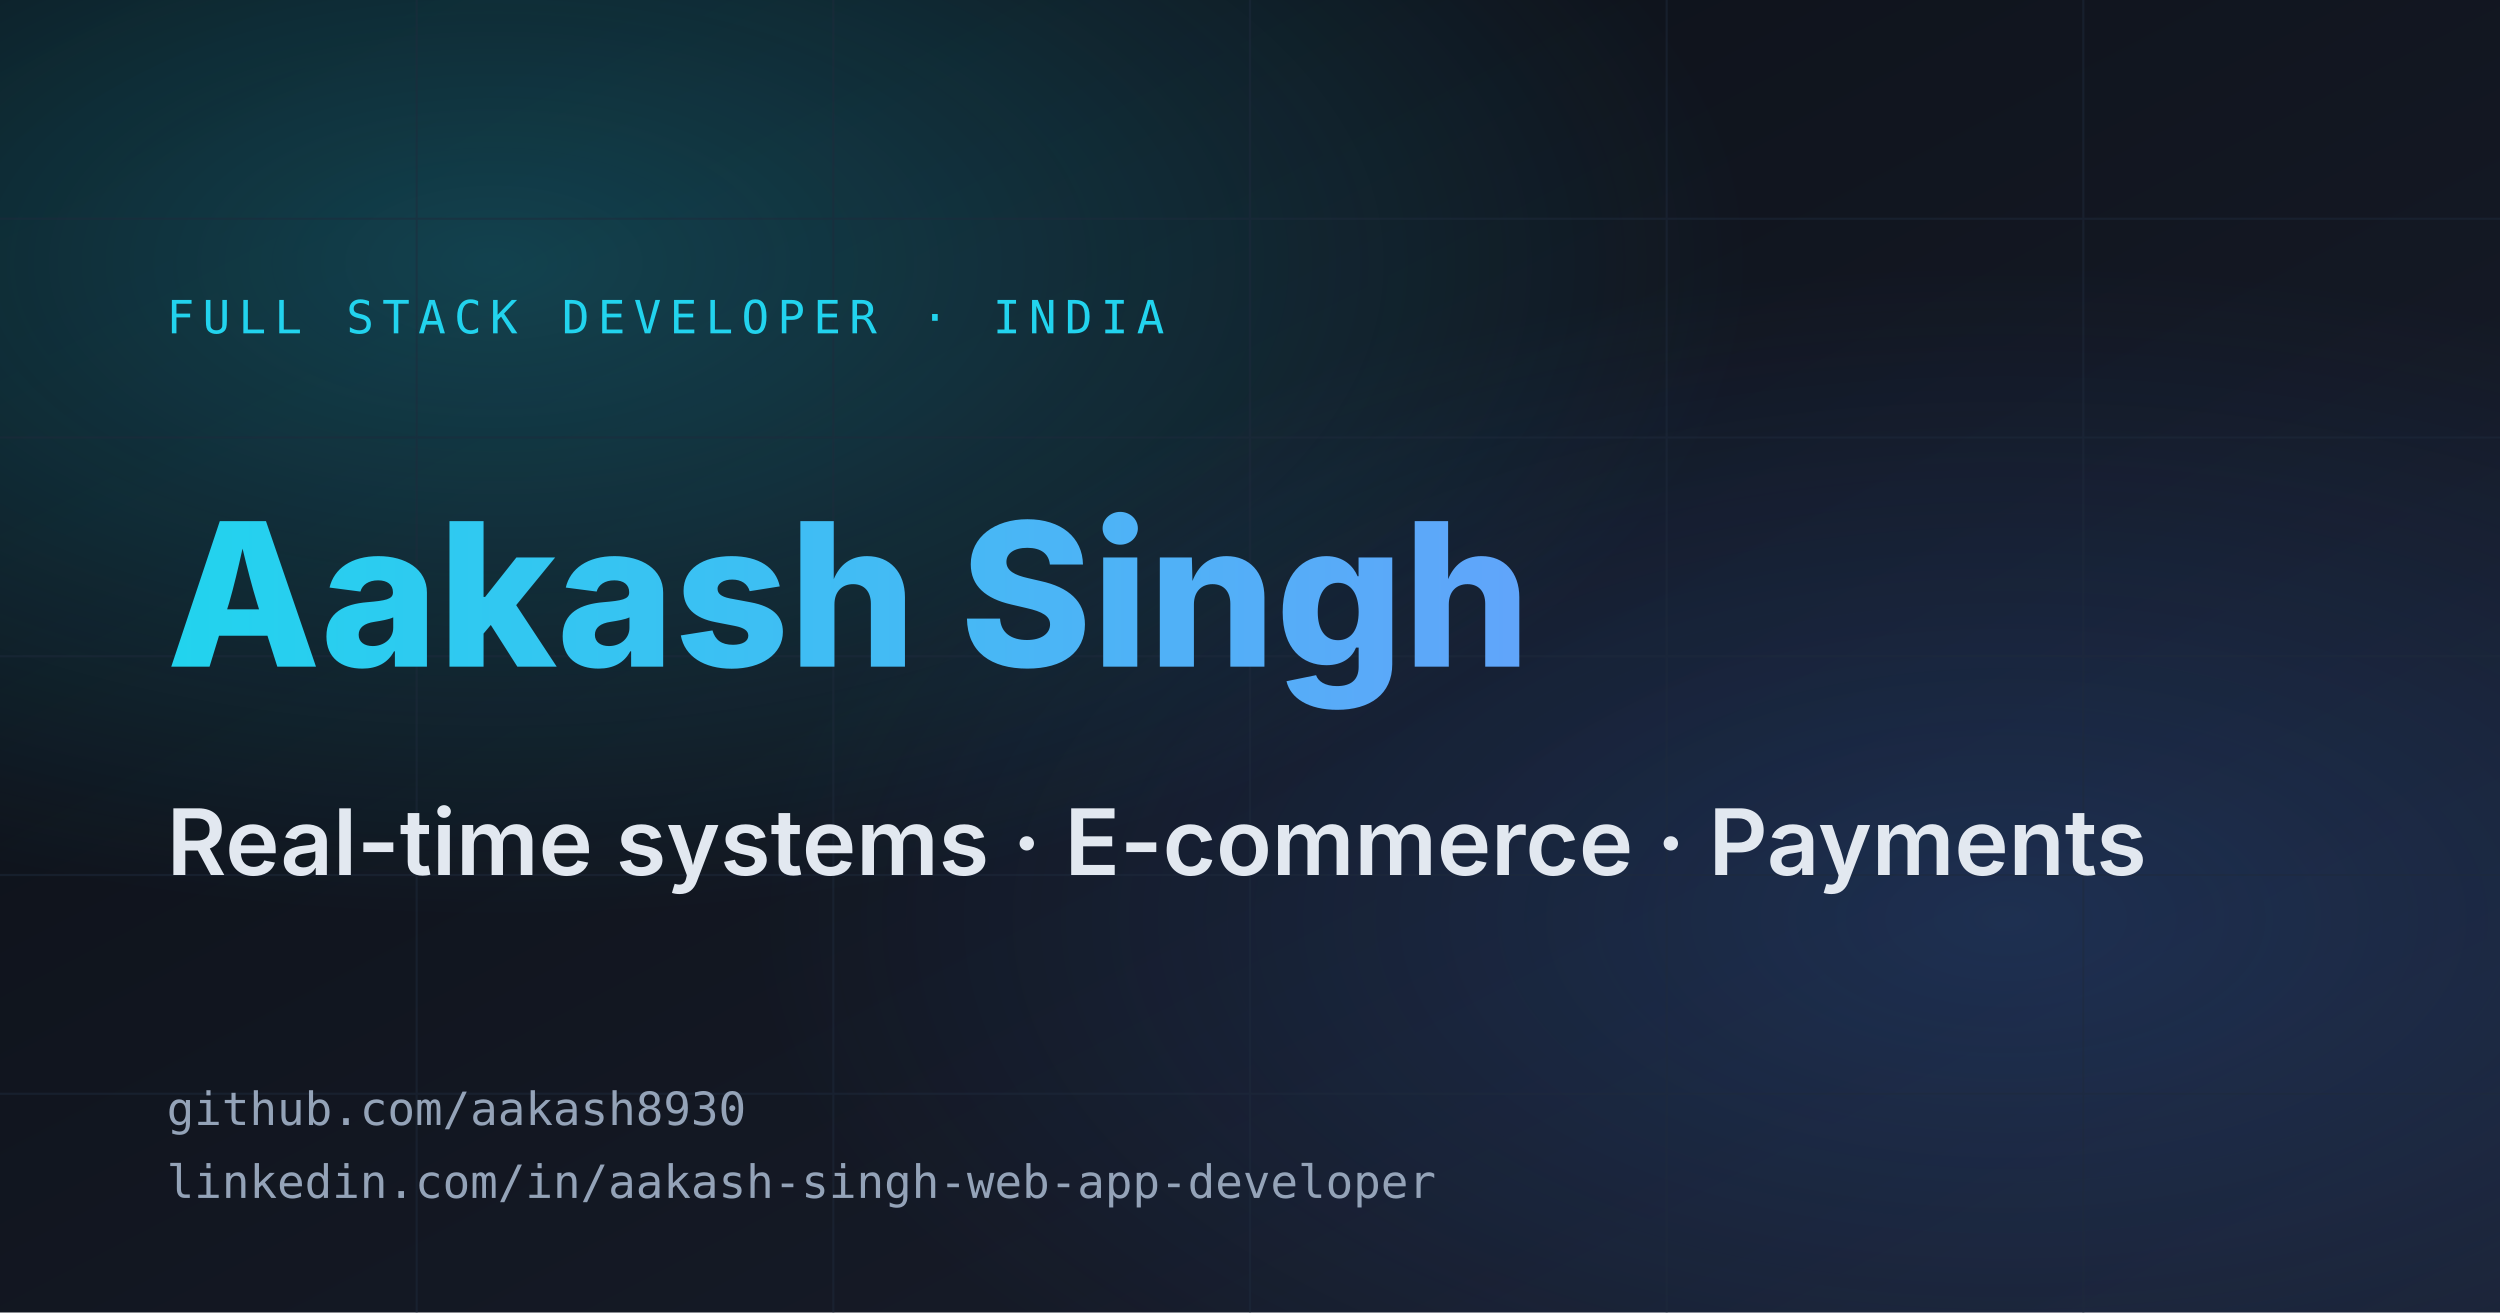
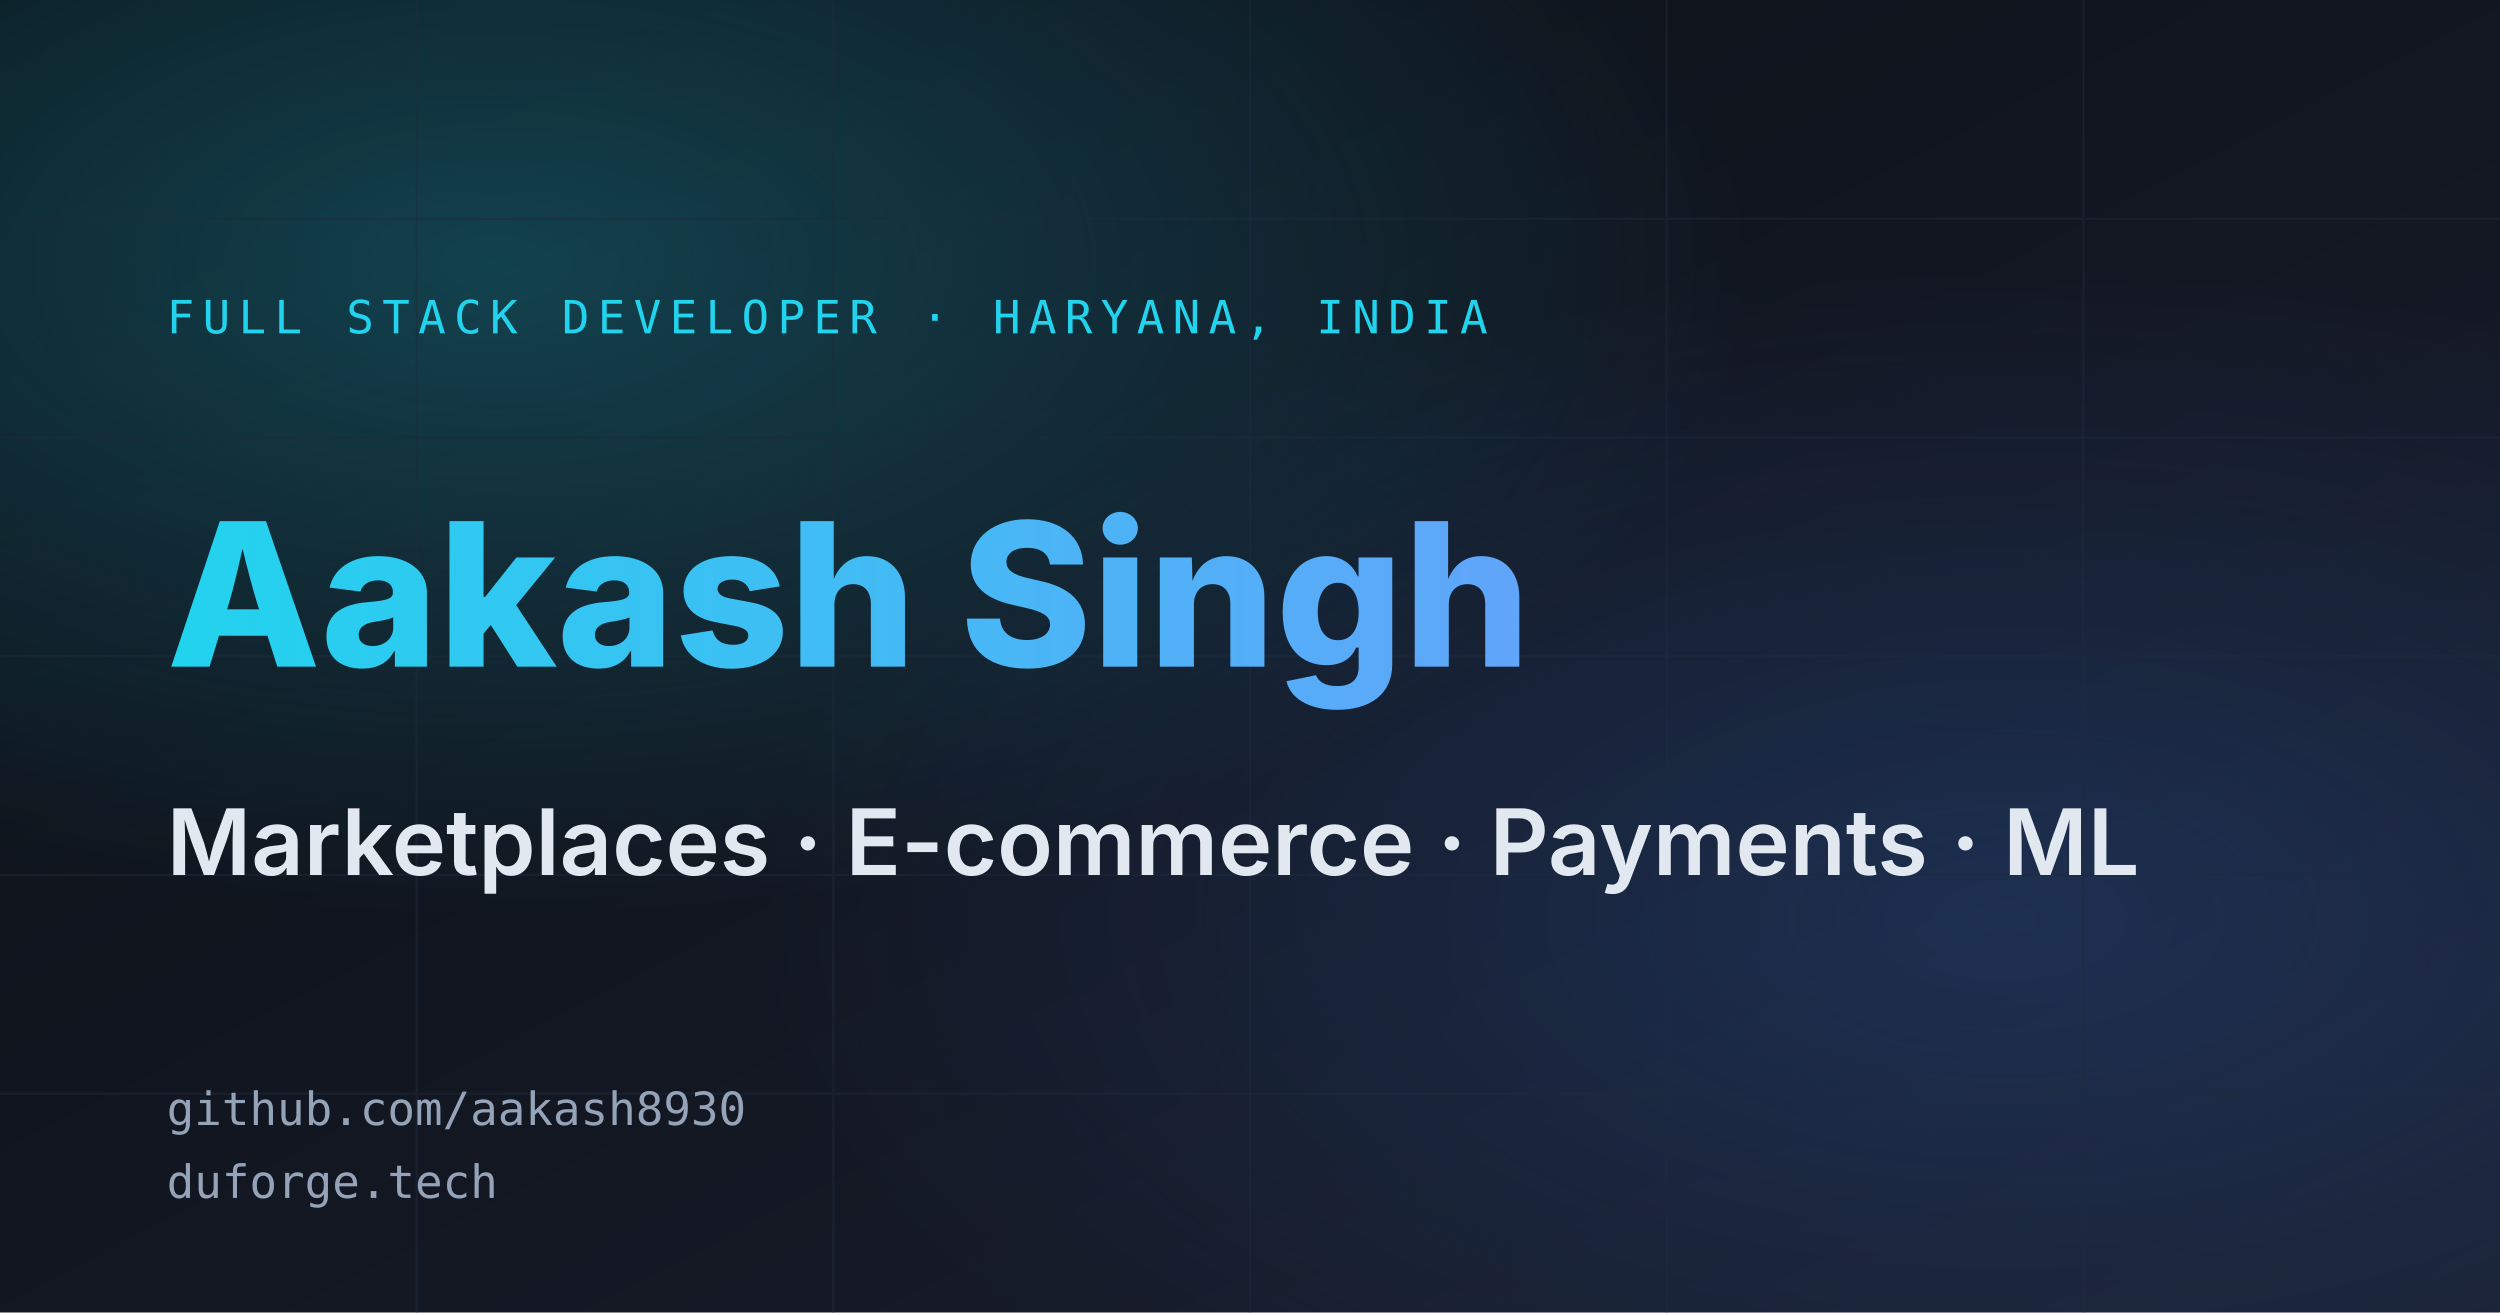
<svg xmlns="http://www.w3.org/2000/svg" width="1200" height="630" viewBox="0 0 1200 630">
  <defs>
    <linearGradient id="bg" x1="0" y1="0" x2="1" y2="1">
      <stop offset="0" stop-color="#0a0e14" />
      <stop offset="1" stop-color="#1a1f2e" />
    </linearGradient>
    <linearGradient id="text" x1="0" y1="0" x2="1" y2="0">
      <stop offset="0" stop-color="#22d3ee" />
      <stop offset="1" stop-color="#60a5fa" />
    </linearGradient>
    <radialGradient id="mesh1" cx="0.2" cy="0.2" r="0.5">
      <stop offset="0" stop-color="#22d3ee" stop-opacity="0.25" />
      <stop offset="1" stop-color="#22d3ee" stop-opacity="0" />
    </radialGradient>
    <radialGradient id="mesh2" cx="0.8" cy="0.7" r="0.5">
      <stop offset="0" stop-color="#3b82f6" stop-opacity="0.2" />
      <stop offset="1" stop-color="#3b82f6" stop-opacity="0" />
    </radialGradient>
  </defs>
  <rect width="1200" height="630" fill="url(#bg)" />
  <rect width="1200" height="630" fill="url(#mesh1)" />
  <rect width="1200" height="630" fill="url(#mesh2)" />
  <g stroke="#1e293b" stroke-width="1" opacity="0.5">
    <line x1="0" y1="105" x2="1200" y2="105" />
    <line x1="0" y1="210" x2="1200" y2="210" />
    <line x1="0" y1="315" x2="1200" y2="315" />
    <line x1="0" y1="420" x2="1200" y2="420" />
    <line x1="0" y1="525" x2="1200" y2="525" />
    <line x1="200" y1="0" x2="200" y2="630" />
    <line x1="400" y1="0" x2="400" y2="630" />
    <line x1="600" y1="0" x2="600" y2="630" />
    <line x1="800" y1="0" x2="800" y2="630" />
    <line x1="1000" y1="0" x2="1000" y2="630" />
  </g>
  <text x="80" y="160" font-family="ui-monospace, SFMono-Regular, monospace" font-size="22" fill="#22d3ee" letter-spacing="4">
-     FULL STACK DEVELOPER · INDIA
+     FULL STACK DEVELOPER · HARYANA, INDIA
  </text>
  <text x="80" y="320" font-family="ui-sans-serif, system-ui, -apple-system" font-size="96" font-weight="800" fill="url(#text)">
    Aakash Singh
  </text>
  <text x="80" y="420" font-family="ui-sans-serif, system-ui, -apple-system" font-size="44" font-weight="600" fill="#e2e8f0">
-     Real-time systems · E-commerce · Payments
+     Marketplaces · E-commerce · Payments · ML
  </text>
  <text x="80" y="540" font-family="ui-monospace, SFMono-Regular, monospace" font-size="22" fill="#94a3b8">
    github.com/aakash8930
  </text>
  <text x="80" y="575" font-family="ui-monospace, SFMono-Regular, monospace" font-size="22" fill="#94a3b8">
-     linkedin.com/in/aakash-singh-web-app-developer
+     duforge.tech
  </text>
</svg>
